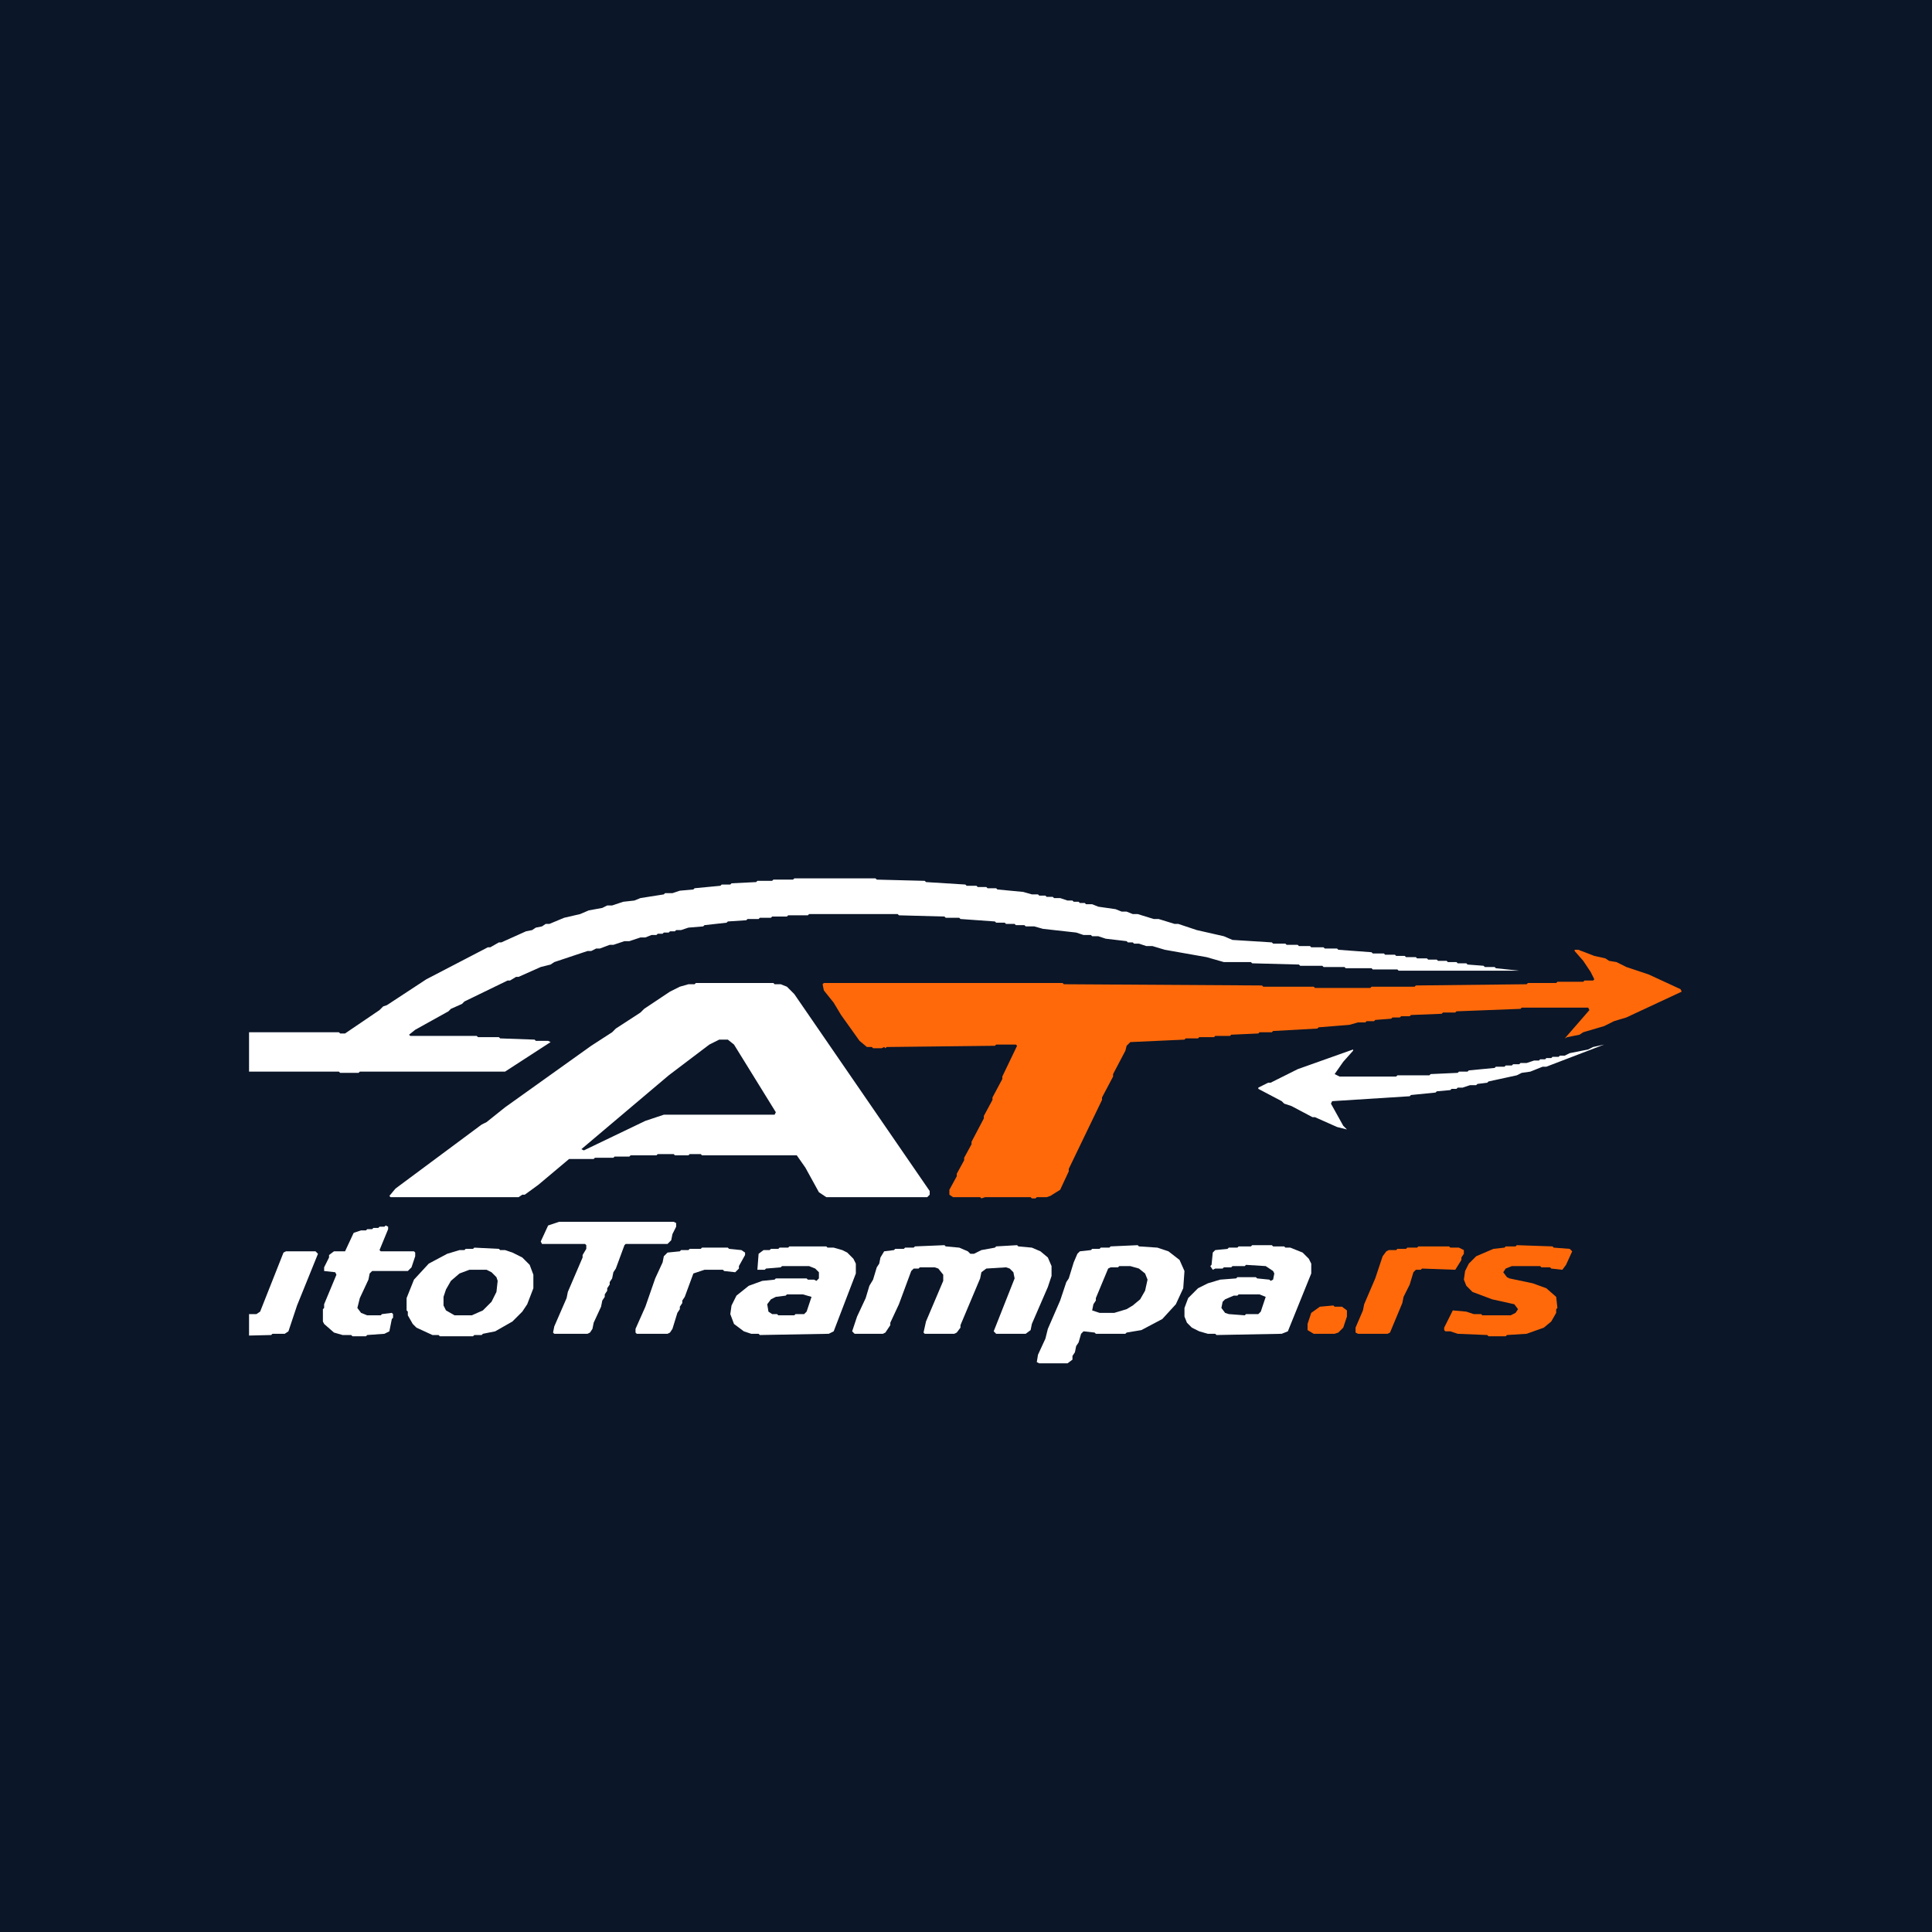
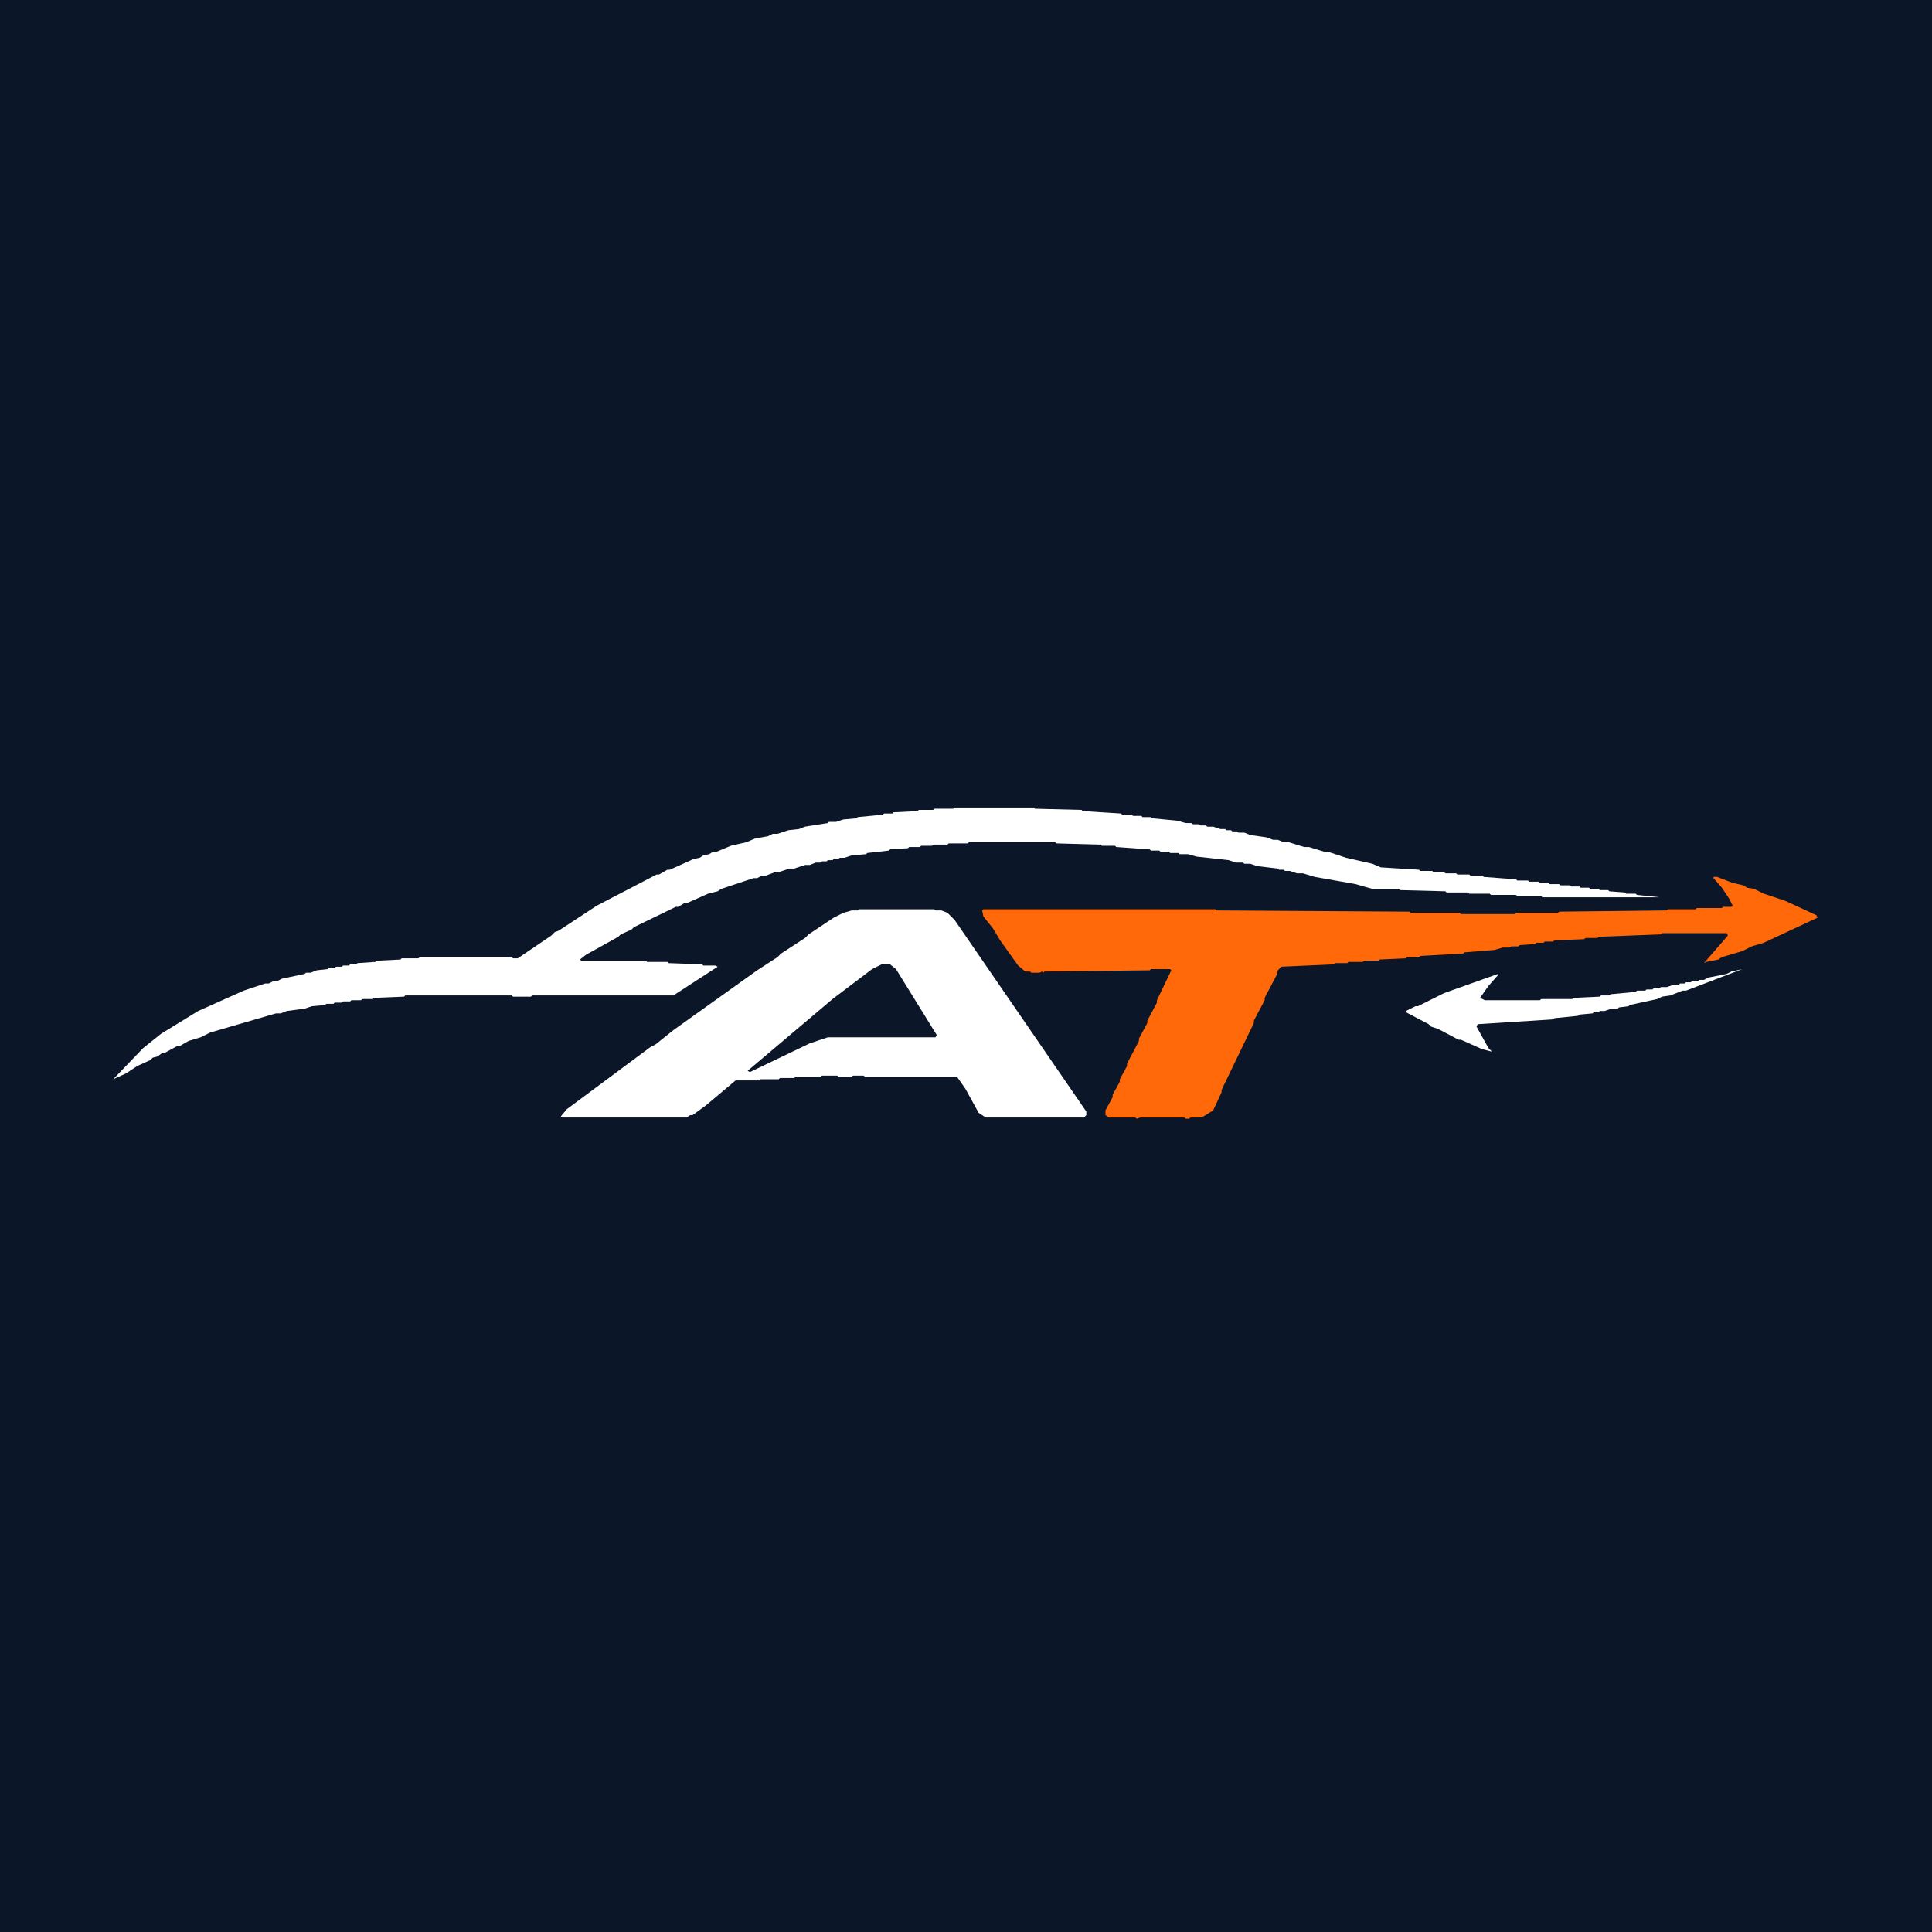
- <svg xmlns="http://www.w3.org/2000/svg" width="512" height="512" viewBox="0 0 512 512" role="img" aria-label="AutoTrampa AT znak">
+ <svg xmlns="http://www.w3.org/2000/svg" width="512" height="512" viewBox="0 0 512 512" role="img" aria-labelledby="title">
  <rect width="512" height="512" rx="0" fill="#0B1628" />
-   <svg x="66" y="176" width="380" height="200" viewBox="260 0 1165 265" preserveAspectRatio="xMidYMid meet">
-     <path fill="#FFFFFF" fill-rule="evenodd" d="M224,306 L223,311 L221,314 L220,319 L218,322 L217,327 L209,346 L209,357 L210,360 L217,367 L224,370 L236,371 L237,372 L278,371 L279,370 L289,370 L292,368 L299,347 L316,305 L314,303 L290,303 L288,304 L269,352 L266,354 L258,354 L257,355 L244,354 L238,349 L238,345 L246,326 L249,316 L251,313 L251,311 L253,308 L253,304 L252,303 L228,303Z M663,304 L660,302 L650,301 L649,300 L628,300 L627,301 L618,301 L617,302 L611,302 L610,303 L600,304 L597,307 L596,312 L590,325 L582,348 L574,366 L574,369 L575,370 L600,370 L602,369 L604,366 L608,353 L610,350 L610,348 L612,345 L612,343 L614,340 L621,321 L630,318 L645,318 L646,319 L655,320 L658,317 L658,315 L663,306Z M488,314 L482,308 L474,304 L468,302 L464,302 L463,301 L443,300 L442,301 L436,301 L435,302 L431,302 L421,305 L406,313 L394,326 L388,341 L388,351 L389,352 L389,355 L393,362 L396,365 L409,371 L414,371 L415,372 L442,372 L443,371 L449,371 L450,370 L460,368 L474,360 L482,352 L486,346 L491,333 L491,322Z M461,324 L462,327 L461,336 L457,344 L450,351 L441,355 L427,355 L420,351 L418,347 L418,340 L420,334 L424,327 L431,321 L439,318 L453,318 L457,320Z M751,309 L746,304 L742,302 L735,300 L730,300 L729,299 L699,299 L698,300 L691,300 L690,301 L684,301 L683,302 L678,302 L674,305 L673,318 L679,318 L680,317 L692,316 L693,315 L715,315 L720,317 L723,320 L723,325 L721,327 L719,326 L714,326 L713,325 L688,325 L687,326 L677,327 L666,331 L656,339 L652,347 L651,354 L654,362 L662,368 L668,370 L674,370 L675,371 L731,370 L735,368 L753,321 L753,313Z M681,346 L684,342 L688,340 L696,339 L697,338 L710,338 L717,340 L713,352 L711,354 L704,354 L703,355 L690,355 L689,354 L685,354 L682,352Z M1121,309 L1116,304 L1106,300 L1102,300 L1101,299 L1092,299 L1091,298 L1075,298 L1074,299 L1064,299 L1063,300 L1056,300 L1055,301 L1045,302 L1043,304 L1042,314 L1041,315 L1043,318 L1045,317 L1051,317 L1052,316 L1058,316 L1059,315 L1069,315 L1070,314 L1086,315 L1092,319 L1093,321 L1092,326 L1090,327 L1089,326 L1079,325 L1078,324 L1063,324 L1062,325 L1049,326 L1039,329 L1031,333 L1023,341 L1020,349 L1020,356 L1022,361 L1026,365 L1032,368 L1039,370 L1045,370 L1046,371 L1099,370 L1104,368 L1123,321 L1123,313Z M1050,349 L1051,344 L1053,342 L1060,339 L1063,339 L1064,338 L1081,338 L1086,340 L1082,352 L1080,354 L1070,354 L1069,355 L1056,354 L1053,353Z M1016,310 L1007,303 L998,300 L983,299 L982,298 L960,299 L959,300 L952,300 L951,301 L945,301 L944,302 L935,303 L933,305 L930,312 L926,325 L924,328 L919,343 L909,366 L907,374 L901,387 L900,393 L902,394 L925,394 L929,391 L929,388 L931,385 L932,380 L934,377 L936,370 L938,368 L947,369 L948,370 L972,370 L973,369 L985,367 L1002,358 L1013,346 L1019,333 L1020,319Z M988,321 L990,326 L988,335 L984,342 L978,347 L973,350 L963,353 L951,353 L945,351 L946,346 L948,343 L948,341 L958,317 L960,316 L966,316 L967,315 L976,315 L983,317Z M750,368 L752,370 L775,370 L777,369 L781,363 L781,361 L788,346 L798,319 L800,317 L804,317 L805,316 L817,316 L820,317 L824,322 L824,327 L810,360 L808,369 L809,370 L833,370 L835,369 L838,365 L838,363 L854,325 L855,320 L859,317 L875,316 L878,317 L881,320 L882,325 L865,368 L867,370 L891,370 L895,367 L896,362 L909,332 L912,323 L912,315 L909,308 L903,303 L896,300 L885,299 L884,298 L867,299 L866,300 L855,302 L849,305 L846,305 L844,303 L837,300 L826,299 L825,298 L801,299 L800,300 L793,300 L792,301 L785,301 L784,302 L776,303 L773,308 L772,313 L770,316 L767,326 L764,331 L761,341 L754,356Z M371,282 L370,283 L366,283 L365,284 L361,284 L360,285 L356,285 L355,286 L351,286 L345,288 L338,303 L329,303 L325,306 L325,308 L321,316 L321,319 L330,320 L331,322 L321,346 L321,349 L320,350 L320,360 L321,362 L329,369 L336,371 L343,371 L344,372 L355,372 L356,371 L370,370 L374,368 L376,358 L377,357 L377,354 L376,353 L368,354 L367,355 L356,355 L351,353 L348,349 L350,341 L357,326 L358,321 L360,319 L389,319 L392,316 L395,307 L395,304 L394,303 L367,303 L366,302 L373,285 L373,283Z M179,282 L174,280 L150,280 L143,282 L111,314 L59,369 L60,370 L90,370 L109,350 L165,350 L167,354 L167,358 L168,359 L170,369 L172,370 L198,370 L199,369 L199,363 L196,354 L196,350 L195,349 L195,346 L191,333 L191,329 L183,300 L181,287Z M155,301 L157,303 L160,321 L161,322 L163,332 L162,333 L126,333 L125,332 L126,330 L152,302Z M507,369 L508,370 L535,370 L537,369 L539,366 L540,361 L546,348 L547,343 L549,340 L549,338 L551,335 L551,333 L553,330 L553,328 L555,325 L556,320 L558,317 L565,298 L566,297 L600,297 L603,294 L604,289 L607,283 L607,280 L605,279 L512,279 L503,282 L497,295 L498,297 L533,297 L534,298 L534,301 L531,306 L531,308 L519,336 L518,341 L508,364Z M1361,135 L1352,137 L1348,139 L1333,142 L1329,144 L1325,144 L1324,145 L1319,145 L1318,146 L1314,146 L1313,147 L1309,147 L1308,148 L1304,148 L1298,150 L1293,150 L1292,151 L1287,151 L1286,152 L1281,152 L1280,153 L1273,153 L1272,154 L1251,156 L1250,157 L1243,157 L1242,158 L1220,159 L1219,160 L1193,160 L1192,161 L1146,161 L1142,159 L1149,149 L1157,140 L1157,139 L1112,155 L1090,166 L1088,166 L1080,170 L1080,171 L1099,181 L1101,183 L1107,185 L1124,194 L1126,194 L1144,202 L1152,204 L1149,201 L1139,183 L1140,181 L1203,177 L1204,176 L1224,174 L1225,173 L1236,172 L1237,171 L1241,171 L1242,170 L1246,170 L1252,168 L1257,168 L1258,167 L1266,166 L1267,165 L1290,160 L1294,158 L1301,157 L1311,153 L1314,153Z M813,254 L703,94 L697,88 L692,86 L687,86 L686,85 L623,85 L622,86 L617,86 L610,88 L602,92 L581,106 L578,109 L558,122 L555,125 L538,136 L468,186 L453,198 L449,200 L379,252 L374,258 L375,259 L479,259 L482,257 L484,257 L495,249 L520,228 L540,228 L541,227 L556,227 L557,226 L569,226 L570,225 L591,225 L592,224 L605,224 L606,225 L617,225 L618,224 L627,224 L628,225 L705,225 L712,235 L723,255 L729,259 L811,259 L813,257Z M688,190 L687,192 L597,192 L582,197 L532,221 L530,220 L601,160 L634,135 L642,131 L649,131 L654,135Z M1292,75 L1273,73 L1272,72 L1264,72 L1263,71 L1250,70 L1249,69 L1242,69 L1241,68 L1234,68 L1233,67 L1226,67 L1225,66 L1218,66 L1217,65 L1209,65 L1208,64 L1200,64 L1199,63 L1192,63 L1191,62 L1183,62 L1182,61 L1173,61 L1172,60 L1145,58 L1144,57 L1134,57 L1133,56 L1123,56 L1122,55 L1113,55 L1112,54 L1103,54 L1102,53 L1092,53 L1091,52 L1059,50 L1052,47 L1030,42 L1015,37 L1012,37 L999,33 L995,33 L982,29 L978,29 L973,27 L969,27 L964,25 L950,23 L945,21 L940,21 L939,20 L935,20 L934,19 L930,19 L929,18 L925,18 L919,16 L914,16 L913,15 L908,15 L907,14 L902,14 L901,13 L896,13 L889,11 L868,9 L867,8 L860,8 L859,7 L852,7 L851,6 L843,6 L842,5 L810,3 L809,2 L770,1 L769,0 L703,0 L702,1 L686,1 L685,2 L673,2 L672,3 L652,4 L651,5 L644,5 L643,6 L622,8 L621,9 L610,10 L604,12 L598,12 L597,13 L578,16 L573,18 L564,19 L555,22 L551,22 L547,24 L536,26 L529,29 L516,32 L504,37 L501,37 L498,39 L493,40 L490,42 L485,43 L465,52 L463,52 L456,56 L454,56 L404,82 L372,103 L369,104 L366,107 L338,126 L334,126 L333,125 L256,125 L255,126 L241,126 L240,127 L220,128 L219,129 L204,130 L203,131 L198,131 L197,132 L192,132 L191,133 L186,133 L185,134 L180,134 L179,135 L170,136 L165,138 L161,138 L160,139 L141,143 L137,145 L134,145 L130,147 L127,147 L109,153 L71,170 L40,189 L25,201 L0,227 L11,222 L20,216 L31,211 L33,209 L37,208 L41,205 L43,205 L54,199 L56,199 L63,195 L73,192 L81,188 L136,172 L140,172 L145,170 L160,168 L166,166 L177,165 L178,164 L184,164 L185,163 L191,163 L192,162 L198,162 L199,161 L207,161 L208,160 L217,160 L218,159 L243,158 L244,157 L333,157 L334,158 L349,158 L350,157 L468,157 L505,133 L503,132 L493,132 L492,131 L464,130 L463,129 L446,129 L445,128 L391,128 L390,127 L395,123 L422,108 L424,106 L433,102 L435,100 L470,83 L472,83 L477,80 L479,80 L497,72 L505,70 L508,68 L535,59 L538,59 L542,57 L545,57 L553,54 L556,54 L565,51 L569,51 L578,48 L582,48 L587,46 L591,46 L592,45 L596,45 L597,44 L601,44 L602,43 L606,43 L607,42 L611,42 L617,40 L629,39 L630,38 L648,36 L649,35 L664,34 L665,33 L674,33 L675,32 L684,32 L685,31 L697,31 L698,30 L714,30 L715,29 L787,29 L788,30 L825,31 L826,32 L837,32 L838,33 L866,35 L867,36 L874,36 L875,37 L882,37 L883,38 L890,38 L891,39 L898,39 L905,41 L932,44 L938,46 L944,46 L945,47 L950,47 L956,49 L973,51 L974,52 L978,52 L979,53 L983,53 L989,55 L994,55 L1004,58 L1038,64 L1052,68 L1074,68 L1075,69 L1113,70 L1114,71 L1132,71 L1133,72 L1150,72 L1151,73 L1172,73 L1173,74 L1193,74 L1194,75Z" />
-     <path fill="#FF690A" fill-rule="evenodd" d="M1152,351 L1148,348 L1142,348 L1141,347 L1130,348 L1123,353 L1120,362 L1120,367 L1125,370 L1142,370 L1145,369 L1149,365 L1152,356Z M1247,302 L1243,300 L1236,300 L1235,299 L1210,299 L1209,300 L1201,300 L1200,301 L1193,301 L1192,302 L1186,302 L1184,303 L1181,307 L1175,325 L1166,346 L1165,351 L1159,365 L1159,369 L1161,370 L1185,370 L1187,369 L1197,345 L1198,340 L1203,330 L1206,320 L1208,318 L1212,318 L1213,317 L1240,318 L1245,310 L1245,308 L1247,305Z M1335,303 L1333,301 L1320,300 L1319,299 L1290,298 L1289,299 L1281,299 L1280,300 L1271,301 L1257,307 L1251,313 L1248,319 L1247,326 L1249,331 L1254,336 L1270,342 L1288,346 L1291,350 L1289,353 L1285,355 L1262,355 L1261,354 L1255,354 L1249,352 L1238,351 L1231,365 L1231,367 L1232,368 L1236,368 L1242,370 L1266,371 L1267,372 L1281,372 L1282,371 L1298,370 L1312,365 L1318,360 L1322,353 L1322,350 L1323,349 L1322,340 L1314,333 L1303,329 L1284,325 L1282,324 L1279,320 L1281,317 L1286,315 L1309,315 L1310,316 L1317,316 L1318,317 L1327,318 L1330,314Z M1424,92 L1423,90 L1397,78 L1379,72 L1371,68 L1365,67 L1362,65 L1353,63 L1340,58 L1337,58 L1337,59 L1344,67 L1350,76 L1353,82 L1352,83 L1345,83 L1344,84 L1323,84 L1322,85 L1299,85 L1298,86 L1208,87 L1207,88 L1172,88 L1171,89 L1126,89 L1125,88 L1084,88 L1083,87 L922,86 L921,85 L727,85 L726,86 L727,91 L735,101 L741,111 L756,132 L762,137 L766,137 L767,138 L774,138 L776,137 L777,138 L778,137 L866,136 L867,135 L883,135 L884,136 L872,161 L872,163 L864,178 L864,180 L857,193 L857,195 L847,214 L847,216 L841,227 L841,229 L835,240 L835,242 L829,253 L829,257 L832,259 L854,259 L855,260 L858,259 L895,259 L896,260 L899,260 L900,259 L908,259 L911,258 L919,253 L926,238 L926,236 L953,180 L953,178 L962,161 L962,159 L972,140 L973,136 L976,133 L1020,131 L1021,130 L1031,130 L1032,129 L1044,129 L1045,128 L1057,128 L1058,127 L1080,126 L1081,125 L1091,125 L1092,124 L1128,122 L1129,121 L1154,119 L1161,117 L1167,117 L1168,116 L1174,116 L1175,115 L1188,114 L1189,113 L1195,113 L1196,112 L1203,112 L1204,111 L1229,110 L1230,109 L1240,109 L1241,108 L1293,106 L1294,105 L1348,105 L1349,107 L1329,130 L1331,129 L1341,127 L1344,125 L1361,120 L1369,116 L1379,113Z" />
-   </svg>
+   <g transform="translate(30 214) scale(0.3172)">
+     <path fill="#FFFFFF" fill-rule="evenodd" d="M1361,135 L1352,137 L1348,139 L1333,142 L1329,144 L1325,144 L1324,145 L1319,145 L1318,146 L1314,146 L1313,147 L1309,147 L1308,148 L1304,148 L1298,150 L1293,150 L1292,151 L1287,151 L1286,152 L1281,152 L1280,153 L1273,153 L1272,154 L1251,156 L1250,157 L1243,157 L1242,158 L1220,159 L1219,160 L1193,160 L1192,161 L1146,161 L1142,159 L1149,149 L1157,140 L1157,139 L1112,155 L1090,166 L1088,166 L1080,170 L1080,171 L1099,181 L1101,183 L1107,185 L1124,194 L1126,194 L1144,202 L1152,204 L1149,201 L1139,183 L1140,181 L1203,177 L1204,176 L1224,174 L1225,173 L1236,172 L1237,171 L1241,171 L1242,170 L1246,170 L1252,168 L1257,168 L1258,167 L1266,166 L1267,165 L1290,160 L1294,158 L1301,157 L1311,153 L1314,153Z  M813,254 L703,94 L697,88 L692,86 L687,86 L686,85 L623,85 L622,86 L617,86 L610,88 L602,92 L581,106 L578,109 L558,122 L555,125 L538,136 L468,186 L453,198 L449,200 L379,252 L374,258 L375,259 L479,259 L482,257 L484,257 L495,249 L520,228 L540,228 L541,227 L556,227 L557,226 L569,226 L570,225 L591,225 L592,224 L605,224 L606,225 L617,225 L618,224 L627,224 L628,225 L705,225 L712,235 L723,255 L729,259 L811,259 L813,257Z  M688,190 L687,192 L597,192 L582,197 L532,221 L530,220 L601,160 L634,135 L642,131 L649,131 L654,135Z  M1292,75 L1273,73 L1272,72 L1264,72 L1263,71 L1250,70 L1249,69 L1242,69 L1241,68 L1234,68 L1233,67 L1226,67 L1225,66 L1218,66 L1217,65 L1209,65 L1208,64 L1200,64 L1199,63 L1192,63 L1191,62 L1183,62 L1182,61 L1173,61 L1172,60 L1145,58 L1144,57 L1134,57 L1133,56 L1123,56 L1122,55 L1113,55 L1112,54 L1103,54 L1102,53 L1092,53 L1091,52 L1059,50 L1052,47 L1030,42 L1015,37 L1012,37 L999,33 L995,33 L982,29 L978,29 L973,27 L969,27 L964,25 L950,23 L945,21 L940,21 L939,20 L935,20 L934,19 L930,19 L929,18 L925,18 L919,16 L914,16 L913,15 L908,15 L907,14 L902,14 L901,13 L896,13 L889,11 L868,9 L867,8 L860,8 L859,7 L852,7 L851,6 L843,6 L842,5 L810,3 L809,2 L770,1 L769,0 L703,0 L702,1 L686,1 L685,2 L673,2 L672,3 L652,4 L651,5 L644,5 L643,6 L622,8 L621,9 L610,10 L604,12 L598,12 L597,13 L578,16 L573,18 L564,19 L555,22 L551,22 L547,24 L536,26 L529,29 L516,32 L504,37 L501,37 L498,39 L493,40 L490,42 L485,43 L465,52 L463,52 L456,56 L454,56 L404,82 L372,103 L369,104 L366,107 L338,126 L334,126 L333,125 L256,125 L255,126 L241,126 L240,127 L220,128 L219,129 L204,130 L203,131 L198,131 L197,132 L192,132 L191,133 L186,133 L185,134 L180,134 L179,135 L170,136 L165,138 L161,138 L160,139 L141,143 L137,145 L134,145 L130,147 L127,147 L109,153 L71,170 L40,189 L25,201 L0,227 L11,222 L20,216 L31,211 L33,209 L37,208 L41,205 L43,205 L54,199 L56,199 L63,195 L73,192 L81,188 L136,172 L140,172 L145,170 L160,168 L166,166 L177,165 L178,164 L184,164 L185,163 L191,163 L192,162 L198,162 L199,161 L207,161 L208,160 L217,160 L218,159 L243,158 L244,157 L333,157 L334,158 L349,158 L350,157 L468,157 L505,133 L503,132 L493,132 L492,131 L464,130 L463,129 L446,129 L445,128 L391,128 L390,127 L395,123 L422,108 L424,106 L433,102 L435,100 L470,83 L472,83 L477,80 L479,80 L497,72 L505,70 L508,68 L535,59 L538,59 L542,57 L545,57 L553,54 L556,54 L565,51 L569,51 L578,48 L582,48 L587,46 L591,46 L592,45 L596,45 L597,44 L601,44 L602,43 L606,43 L607,42 L611,42 L617,40 L629,39 L630,38 L648,36 L649,35 L664,34 L665,33 L674,33 L675,32 L684,32 L685,31 L697,31 L698,30 L714,30 L715,29 L787,29 L788,30 L825,31 L826,32 L837,32 L838,33 L866,35 L867,36 L874,36 L875,37 L882,37 L883,38 L890,38 L891,39 L898,39 L905,41 L932,44 L938,46 L944,46 L945,47 L950,47 L956,49 L973,51 L974,52 L978,52 L979,53 L983,53 L989,55 L994,55 L1004,58 L1038,64 L1052,68 L1074,68 L1075,69 L1113,70 L1114,71 L1132,71 L1133,72 L1150,72 L1151,73 L1172,73 L1173,74 L1193,74 L1194,75Z" />
+     <path fill="#FF690A" fill-rule="evenodd" d="M1424,92 L1423,90 L1397,78 L1379,72 L1371,68 L1365,67 L1362,65 L1353,63 L1340,58 L1337,58 L1337,59 L1344,67 L1350,76 L1353,82 L1352,83 L1345,83 L1344,84 L1323,84 L1322,85 L1299,85 L1298,86 L1208,87 L1207,88 L1172,88 L1171,89 L1126,89 L1125,88 L1084,88 L1083,87 L922,86 L921,85 L727,85 L726,86 L727,91 L735,101 L741,111 L756,132 L762,137 L766,137 L767,138 L774,138 L776,137 L777,138 L778,137 L866,136 L867,135 L883,135 L884,136 L872,161 L872,163 L864,178 L864,180 L857,193 L857,195 L847,214 L847,216 L841,227 L841,229 L835,240 L835,242 L829,253 L829,257 L832,259 L854,259 L855,260 L858,259 L895,259 L896,260 L899,260 L900,259 L908,259 L911,258 L919,253 L926,238 L926,236 L953,180 L953,178 L962,161 L962,159 L972,140 L973,136 L976,133 L1020,131 L1021,130 L1031,130 L1032,129 L1044,129 L1045,128 L1057,128 L1058,127 L1080,126 L1081,125 L1091,125 L1092,124 L1128,122 L1129,121 L1154,119 L1161,117 L1167,117 L1168,116 L1174,116 L1175,115 L1188,114 L1189,113 L1195,113 L1196,112 L1203,112 L1204,111 L1229,110 L1230,109 L1240,109 L1241,108 L1293,106 L1294,105 L1348,105 L1349,107 L1329,130 L1331,129 L1341,127 L1344,125 L1361,120 L1369,116 L1379,113Z" />
+   </g>
</svg>
